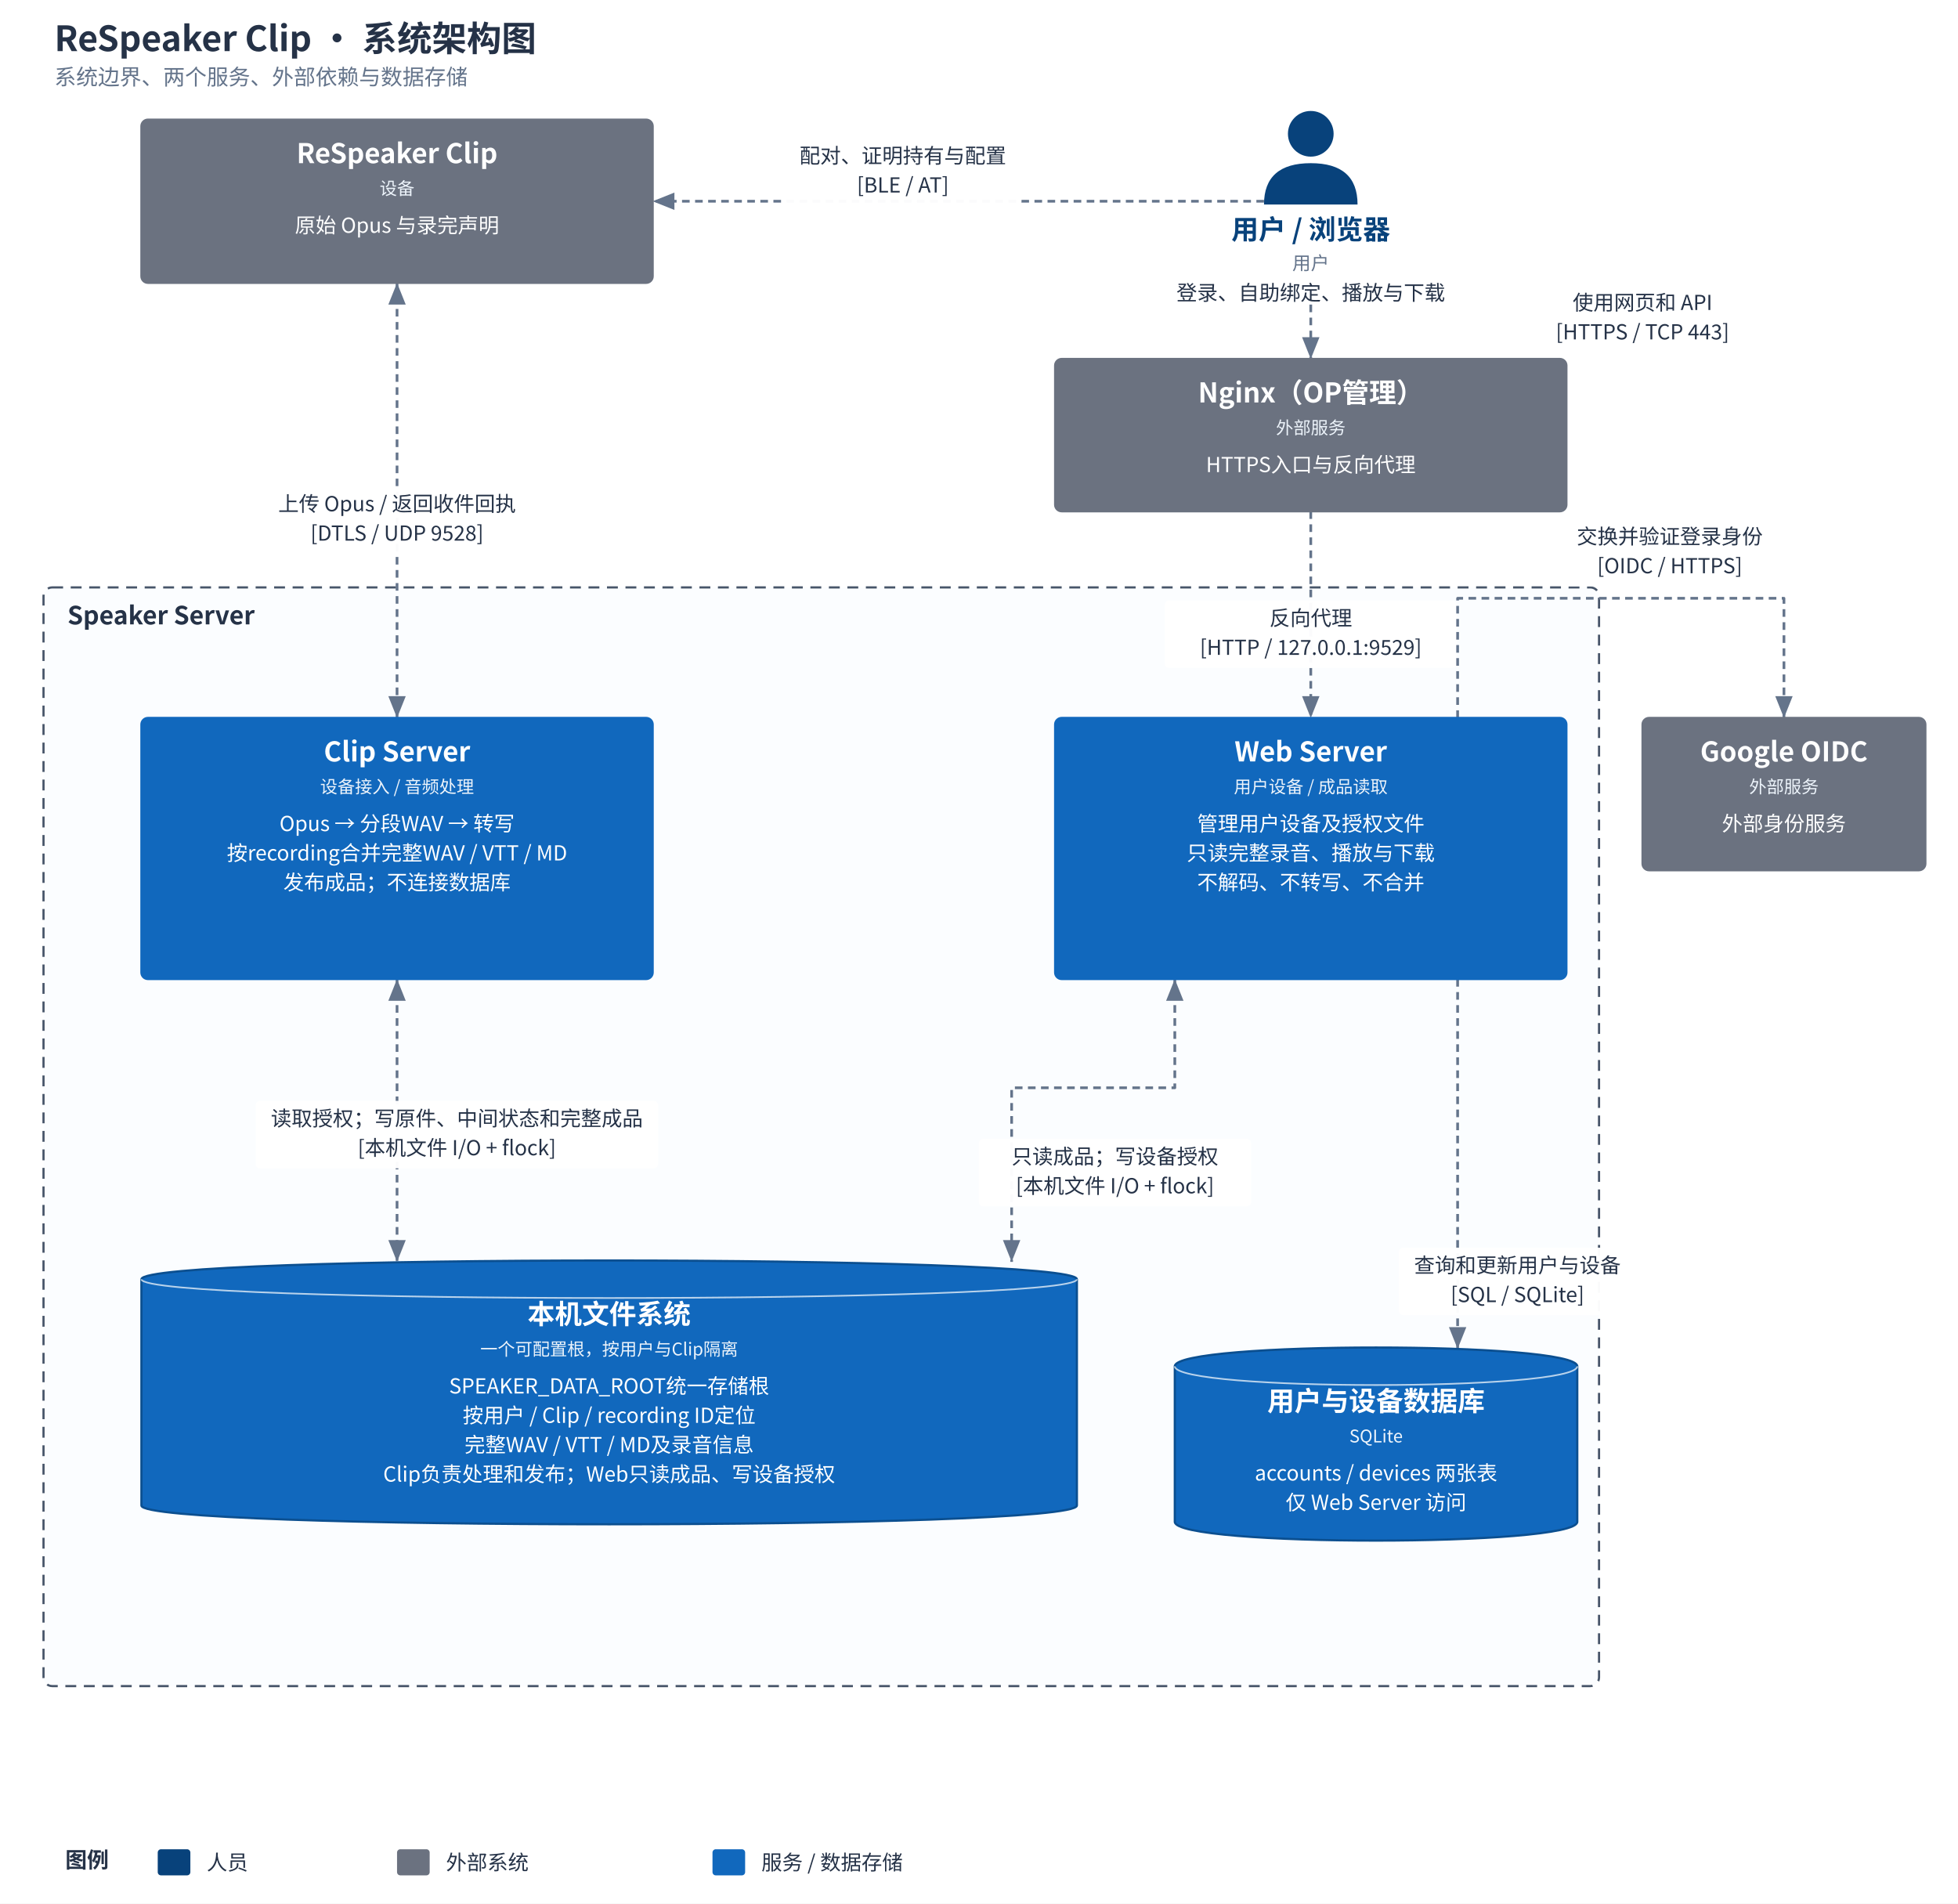
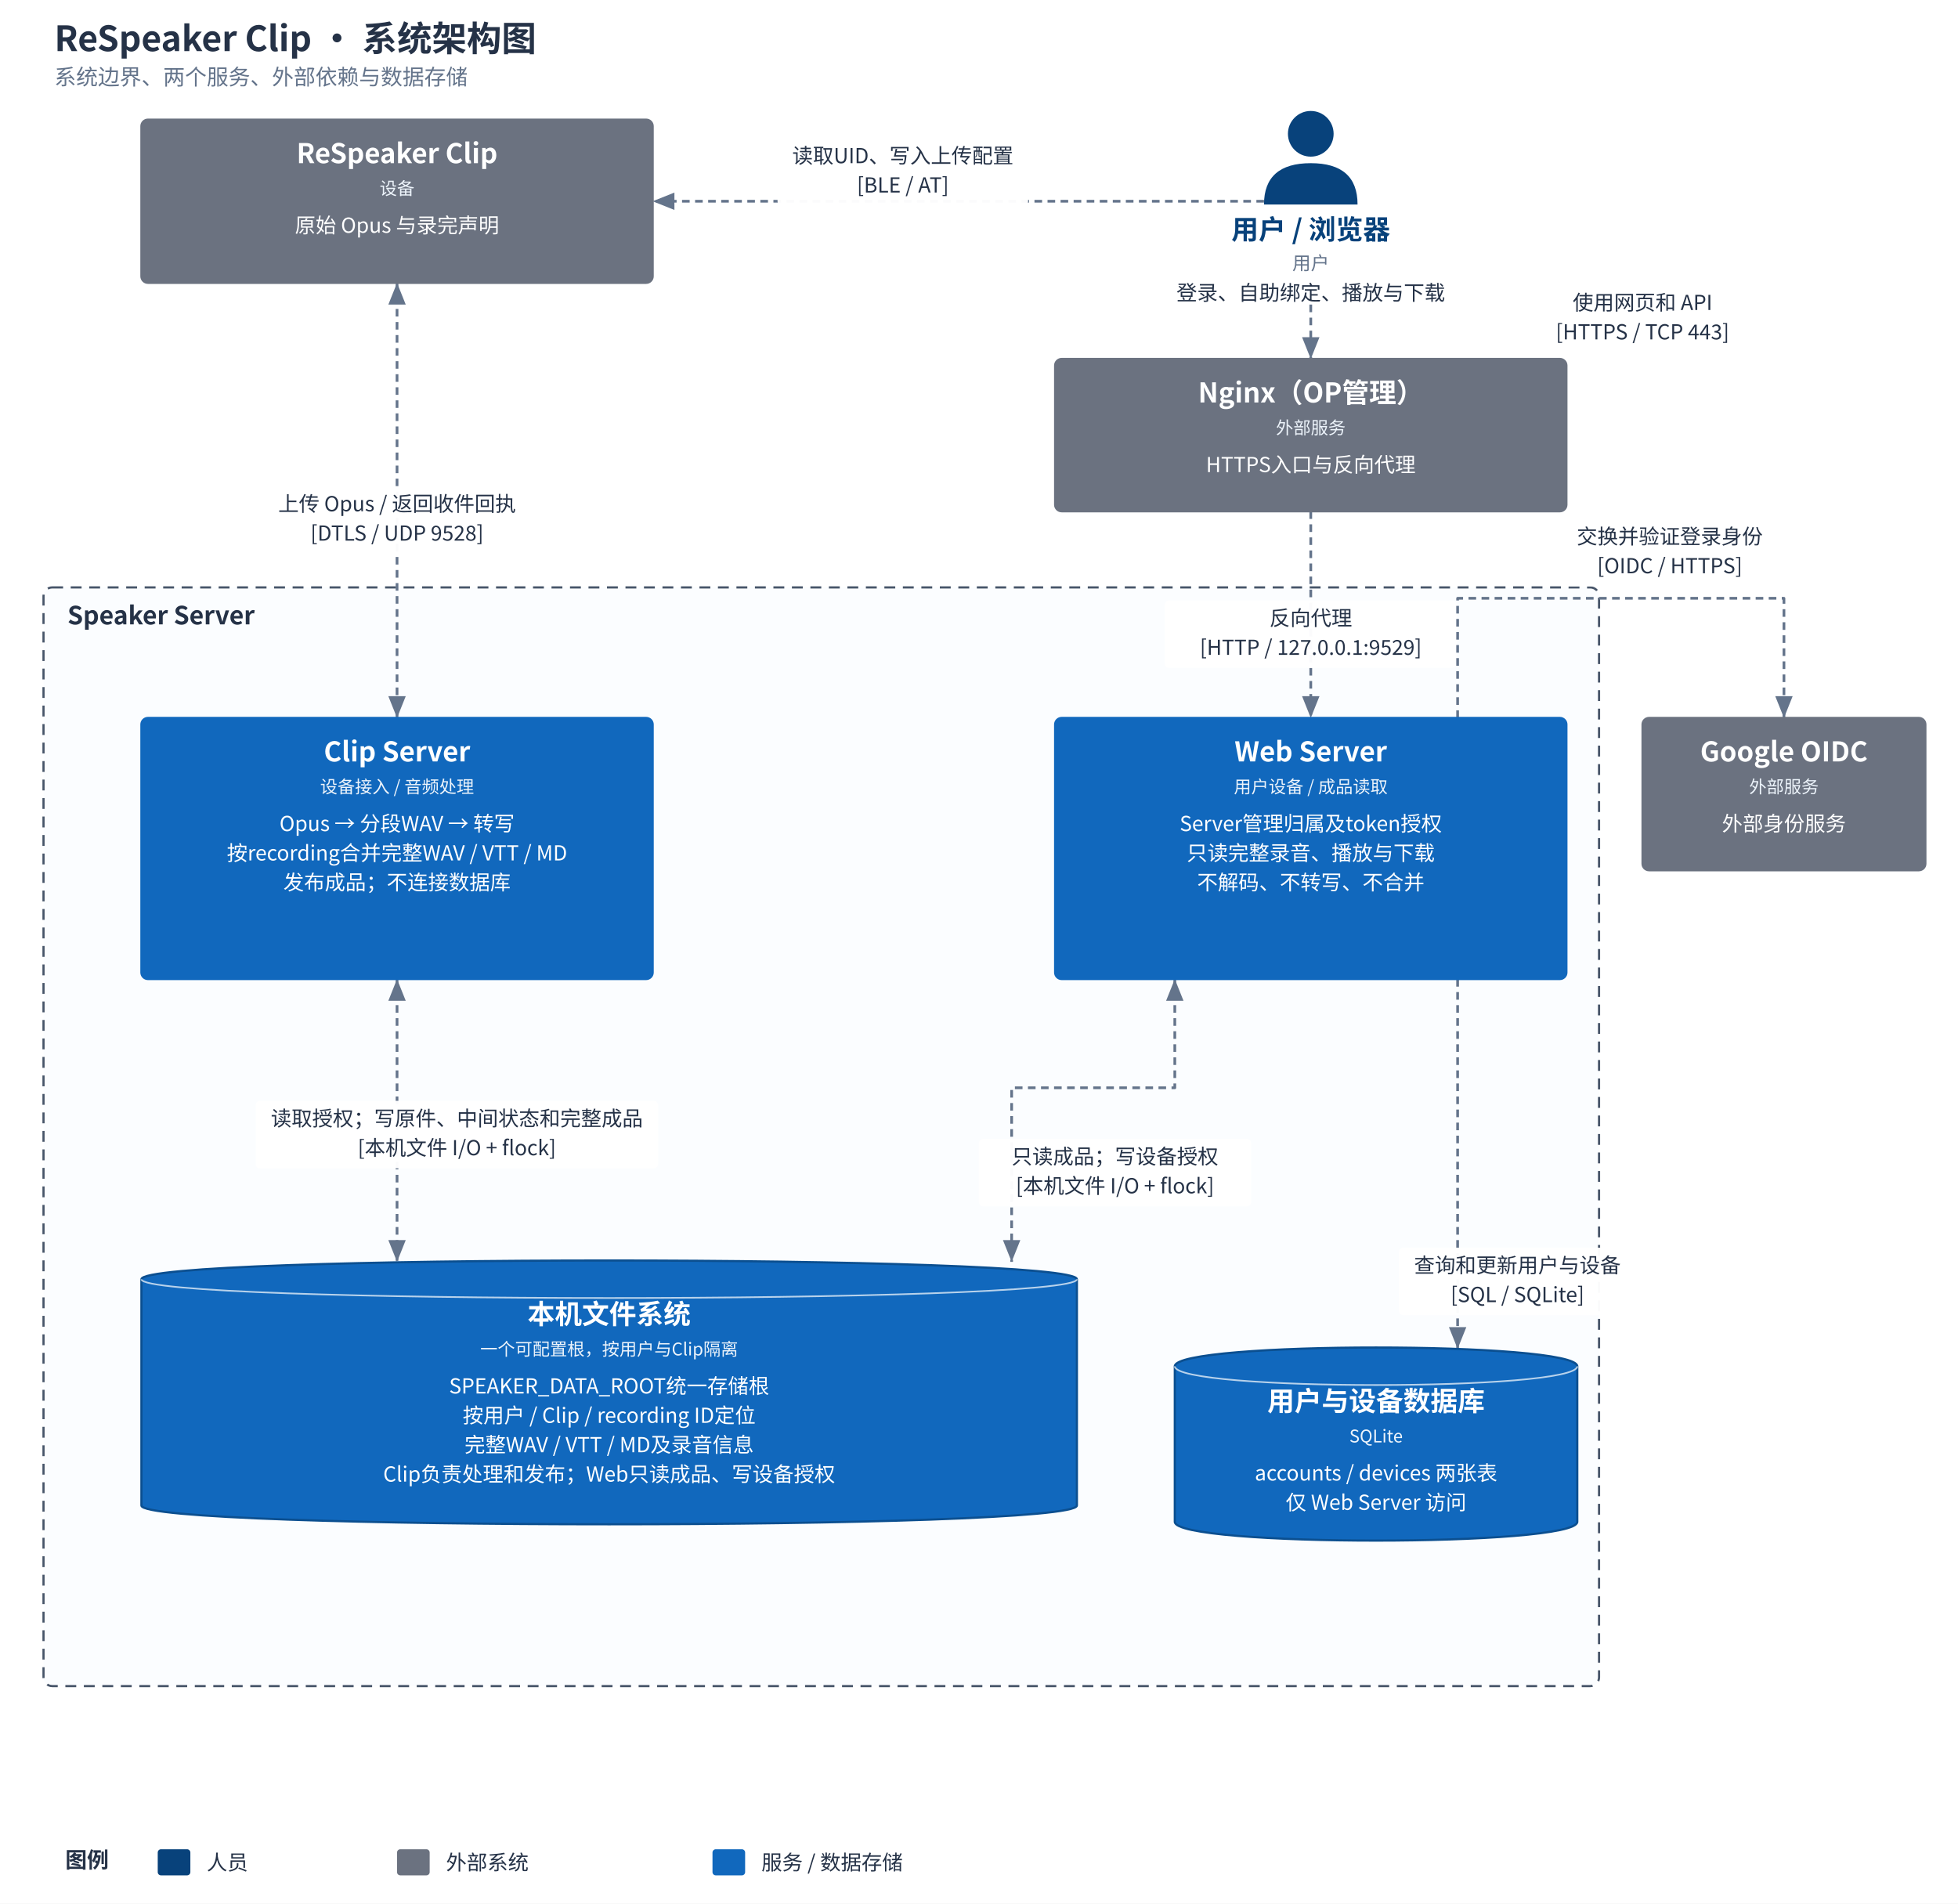
<svg xmlns="http://www.w3.org/2000/svg" width="1800" height="1750" viewBox="0 0 1800 1750" role="img" aria-labelledby="title desc">
  <rect width="1800" height="1750" fill="white" />
  <defs>
    <marker id="arrow" viewBox="0 0 12 12" refX="11" refY="6" markerWidth="10" markerHeight="10" orient="auto-start-reverse">
      <path d="M 1 1 L 11 6 L 1 11 Z" fill="#64748b" />
    </marker>
  </defs>
  <g font-family="PingFang SC,Microsoft YaHei,Noto Sans CJK SC,Arial,sans-serif">
    <text x="50" y="47" text-anchor="start" font-size="32" font-weight="600" fill="#253247">ReSpeaker Clip · 系统架构图</text>
    <text x="50" y="78" text-anchor="start" font-size="20" font-weight="400" fill="#64748b">系统边界、两个服务、外部依赖与数据存储</text>
    <rect x="40" y="540" width="1430" height="1010" rx="8" fill="#fbfdff" stroke="#475569" stroke-width="2" stroke-dasharray="10 7" />
    <text x="62" y="574" text-anchor="start" font-size="23" font-weight="600" fill="#253247">Speaker Server</text>
    <path d="M 1162 185 L 600 185" fill="none" stroke="#64748b" stroke-width="2.5" stroke-dasharray="7 5" stroke-linejoin="round" />
    <polygon points="600.0,185.0 620.0,177.0 620.0,193.0" fill="#64748b" />
-     <rect x="721.0" y="127" width="218.0" height="62" rx="4" fill="white" fill-opacity="0.97" />
-     <text x="830" y="150" text-anchor="middle" font-size="19" font-weight="400" fill="#253247">配对、证明持有与配置</text>
+     <rect x="714.8" y="127" width="230.3" height="62" rx="4" fill="white" fill-opacity="0.97" />
+     <text x="830" y="150" text-anchor="middle" font-size="19" font-weight="400" fill="#253247">读取UID、写入上传配置</text>
    <text x="830" y="177" text-anchor="middle" font-size="19" font-weight="400" fill="#253247">[BLE / AT]</text>
    <path d="M 1205 280 L 1205 330" fill="none" stroke="#64748b" stroke-width="2.5" stroke-dasharray="7 5" stroke-linejoin="round" />
    <polygon points="1205.0,330.0 1197.0,310.0 1213.0,310.0" fill="#64748b" />
    <rect x="1407.2" y="262" width="205.7" height="62" rx="4" fill="white" fill-opacity="0.97" />
    <text x="1510" y="285" text-anchor="middle" font-size="19" font-weight="400" fill="#253247">使用网页和 API</text>
    <text x="1510" y="312" text-anchor="middle" font-size="19" font-weight="400" fill="#253247">[HTTPS / TCP 443]</text>
    <path d="M 1205 470 L 1205 660" fill="none" stroke="#64748b" stroke-width="2.5" stroke-dasharray="7 5" stroke-linejoin="round" />
    <polygon points="1205.0,660.0 1197.0,640.0 1213.0,640.0" fill="#64748b" />
    <rect x="1070.8" y="552" width="268.4" height="62" rx="4" fill="white" fill-opacity="0.97" />
    <text x="1205" y="575" text-anchor="middle" font-size="19" font-weight="400" fill="#253247">反向代理</text>
    <text x="1205" y="602" text-anchor="middle" font-size="19" font-weight="400" fill="#253247">[HTTP / 127.0.0.1:9529]</text>
    <path d="M 365 260 L 365 660" fill="none" stroke="#64748b" stroke-width="2.5" stroke-dasharray="7 5" stroke-linejoin="round" />
    <polygon points="365.0,660.0 357.0,640.0 373.0,640.0" fill="#64748b" />
    <polygon points="365.0,260.0 373.0,280.0 357.0,280.0" fill="#64748b" />
    <rect x="233.2" y="447" width="263.6" height="62" rx="4" fill="white" fill-opacity="0.97" />
    <text x="365" y="470" text-anchor="middle" font-size="19" font-weight="400" fill="#253247">上传 Opus / 返回收件回执</text>
    <text x="365" y="497" text-anchor="middle" font-size="19" font-weight="400" fill="#253247">[DTLS / UDP 9528]</text>
    <path d="M 1340 660 L 1340 550 L 1640 550 L 1640 660" fill="none" stroke="#64748b" stroke-width="2.5" stroke-dasharray="7 5" stroke-linejoin="round" />
    <polygon points="1640.0,660.0 1632.0,640.0 1648.0,640.0" fill="#64748b" />
    <rect x="1435.5" y="477" width="199.0" height="62" rx="4" fill="white" fill-opacity="0.97" />
    <text x="1535" y="500" text-anchor="middle" font-size="19" font-weight="400" fill="#253247">交换并验证登录身份</text>
    <text x="1535" y="527" text-anchor="middle" font-size="19" font-weight="400" fill="#253247">[OIDC / HTTPS]</text>
    <path d="M 365 900 L 365 1160" fill="none" stroke="#64748b" stroke-width="2.5" stroke-dasharray="7 5" stroke-linejoin="round" />
    <polygon points="365.0,1160.0 357.0,1140.0 373.0,1140.0" fill="#64748b" />
    <polygon points="365.0,900.0 373.0,920.0 357.0,920.0" fill="#64748b" />
    <rect x="235.0" y="1012" width="370.0" height="62" rx="4" fill="white" fill-opacity="0.97" />
    <text x="420" y="1035" text-anchor="middle" font-size="19" font-weight="400" fill="#253247">读取授权；写原件、中间状态和完整成品</text>
    <text x="420" y="1062" text-anchor="middle" font-size="19" font-weight="400" fill="#253247">[本机文件 I/O + flock]</text>
    <path d="M 1080 900 L 1080 1000 L 930 1000 L 930 1160" fill="none" stroke="#64748b" stroke-width="2.5" stroke-dasharray="7 5" stroke-linejoin="round" />
    <polygon points="930.0,1160.0 922.0,1140.0 938.0,1140.0" fill="#64748b" />
    <polygon points="1080.0,900.0 1088.0,920.0 1072.0,920.0" fill="#64748b" />
    <rect x="899.9" y="1047" width="250.3" height="62" rx="4" fill="white" fill-opacity="0.97" />
    <text x="1025" y="1070" text-anchor="middle" font-size="19" font-weight="400" fill="#253247">只读成品；写设备授权</text>
    <text x="1025" y="1097" text-anchor="middle" font-size="19" font-weight="400" fill="#253247">[本机文件 I/O + flock]</text>
    <path d="M 1340 900 L 1340 1240" fill="none" stroke="#64748b" stroke-width="2.5" stroke-dasharray="7 5" stroke-linejoin="round" />
    <polygon points="1340.0,1240.0 1332.0,1220.0 1348.0,1220.0" fill="#64748b" />
    <rect x="1286.0" y="1147" width="218.0" height="62" rx="4" fill="white" fill-opacity="0.97" />
    <text x="1395" y="1170" text-anchor="middle" font-size="19" font-weight="400" fill="#253247">查询和更新用户与设备</text>
    <text x="1395" y="1197" text-anchor="middle" font-size="19" font-weight="400" fill="#253247">[SQL / SQLite]</text>
    <circle cx="1205.0" cy="123" r="21" fill="#08427b" />
    <path d="M 1162.0 188 Q 1162.0 150 1205.0 150 Q 1248.0 150 1248.0 188 Z" fill="#08427b" />
    <text x="1205.0" y="220" text-anchor="middle" font-size="25" font-weight="600" fill="#08427b">用户 / 浏览器</text>
    <text x="1205.0" y="248" text-anchor="middle" font-size="17" font-weight="400" fill="#64748b">用户</text>
    <text x="1205.0" y="276" text-anchor="middle" font-size="19" font-weight="400" fill="#253247">登录、自助绑定、播放与下载</text>
    <rect x="130" y="110" width="470" height="150" rx="6" fill="#6b7280" stroke="#6b7280" stroke-width="2" />
    <text x="365.0" y="150" text-anchor="middle" font-size="25" font-weight="600" fill="white">ReSpeaker Clip</text>
    <text x="365.0" y="179" text-anchor="middle" font-size="16" font-weight="400" fill="#edf4fb">设备</text>
    <text x="365.0" y="214" text-anchor="middle" font-size="19" font-weight="400" fill="white">原始 Opus 与录完声明</text>
    <rect x="970" y="330" width="470" height="140" rx="6" fill="#6b7280" stroke="#6b7280" stroke-width="2" />
    <text x="1205.0" y="370" text-anchor="middle" font-size="25" font-weight="600" fill="white">Nginx（OP管理）</text>
    <text x="1205.0" y="399" text-anchor="middle" font-size="16" font-weight="400" fill="#edf4fb">外部服务</text>
    <text x="1205.0" y="434" text-anchor="middle" font-size="19" font-weight="400" fill="white">HTTPS入口与反向代理</text>
    <rect x="1510" y="660" width="260" height="140" rx="6" fill="#6b7280" stroke="#6b7280" stroke-width="2" />
    <text x="1640.0" y="700" text-anchor="middle" font-size="25" font-weight="600" fill="white">Google OIDC</text>
    <text x="1640.0" y="729" text-anchor="middle" font-size="16" font-weight="400" fill="#edf4fb">外部服务</text>
    <text x="1640.0" y="764" text-anchor="middle" font-size="19" font-weight="400" fill="white">外部身份服务</text>
    <rect x="130" y="660" width="470" height="240" rx="6" fill="#1168bd" stroke="#1168bd" stroke-width="2" />
    <text x="365.0" y="700" text-anchor="middle" font-size="25" font-weight="600" fill="white">Clip Server</text>
    <text x="365.0" y="729" text-anchor="middle" font-size="16" font-weight="400" fill="#edf4fb">设备接入 / 音频处理</text>
    <text x="365.0" y="764" text-anchor="middle" font-size="19" font-weight="400" fill="white">Opus → 分段WAV → 转写</text>
    <text x="365.0" y="791" text-anchor="middle" font-size="19" font-weight="400" fill="white">按recording合并完整WAV / VTT / MD</text>
    <text x="365.0" y="818" text-anchor="middle" font-size="19" font-weight="400" fill="white">发布成品；不连接数据库</text>
    <rect x="970" y="660" width="470" height="240" rx="6" fill="#1168bd" stroke="#1168bd" stroke-width="2" />
    <text x="1205.0" y="700" text-anchor="middle" font-size="25" font-weight="600" fill="white">Web Server</text>
    <text x="1205.0" y="729" text-anchor="middle" font-size="16" font-weight="400" fill="#edf4fb">用户设备 / 成品读取</text>
-     <text x="1205.0" y="764" text-anchor="middle" font-size="19" font-weight="400" fill="white">管理用户设备及授权文件</text>
+     <text x="1205.0" y="764" text-anchor="middle" font-size="19" font-weight="400" fill="white">Server管理归属及token授权</text>
    <text x="1205.0" y="791" text-anchor="middle" font-size="19" font-weight="400" fill="white">只读完整录音、播放与下载</text>
    <text x="1205.0" y="818" text-anchor="middle" font-size="19" font-weight="400" fill="white">不解码、不转写、不合并</text>
    <path d="M130 1176 C130 1153,990 1153,990 1176 L990 1384 C990 1407,130 1407,130 1384 Z" fill="#1168bd" stroke="#0b4f90" stroke-width="2" />
    <path d="M130 1176 C130 1199,990 1199,990 1176" fill="none" stroke="white" stroke-opacity=".7" stroke-width="1.5" />
    <text x="560.0" y="1217" text-anchor="middle" font-size="25" font-weight="600" fill="white">本机文件系统</text>
    <text x="560.0" y="1246" text-anchor="middle" font-size="16" font-weight="400" fill="#edf4fb">一个可配置根，按用户与Clip隔离</text>
    <text x="560.0" y="1281" text-anchor="middle" font-size="19" font-weight="400" fill="white">SPEAKER_DATA_ROOT统一存储根</text>
    <text x="560.0" y="1308" text-anchor="middle" font-size="19" font-weight="400" fill="white">按用户 / Clip / recording ID定位</text>
    <text x="560.0" y="1335" text-anchor="middle" font-size="19" font-weight="400" fill="white">完整WAV / VTT / MD及录音信息</text>
    <text x="560.0" y="1362" text-anchor="middle" font-size="19" font-weight="400" fill="white">Clip负责处理和发布；Web只读成品、写设备授权</text>
    <path d="M1080 1256 C1080 1233,1450 1233,1450 1256 L1450 1399 C1450 1422,1080 1422,1080 1399 Z" fill="#1168bd" stroke="#0b4f90" stroke-width="2" />
    <path d="M1080 1256 C1080 1279,1450 1279,1450 1256" fill="none" stroke="white" stroke-opacity=".7" stroke-width="1.5" />
    <text x="1265.0" y="1297" text-anchor="middle" font-size="25" font-weight="600" fill="white">用户与设备数据库</text>
    <text x="1265.0" y="1326" text-anchor="middle" font-size="16" font-weight="400" fill="#edf4fb">SQLite</text>
    <text x="1265.0" y="1361" text-anchor="middle" font-size="19" font-weight="400" fill="white">accounts / devices 两张表</text>
    <text x="1265.0" y="1388" text-anchor="middle" font-size="19" font-weight="400" fill="white">仅 Web Server 访问</text>
    <text x="60" y="1717" text-anchor="start" font-size="20" font-weight="600" fill="#253247">图例</text>
    <rect x="145" y="1700" width="30" height="24" rx="3" fill="#08427b" />
    <text x="190" y="1719" text-anchor="start" font-size="19" font-weight="400" fill="#253247">人员</text>
    <rect x="365" y="1700" width="30" height="24" rx="3" fill="#6b7280" />
    <text x="410" y="1719" text-anchor="start" font-size="19" font-weight="400" fill="#253247">外部系统</text>
    <rect x="655" y="1700" width="30" height="24" rx="3" fill="#1168bd" />
    <text x="700" y="1719" text-anchor="start" font-size="19" font-weight="400" fill="#253247">服务 / 数据存储</text>
  </g>
</svg>
